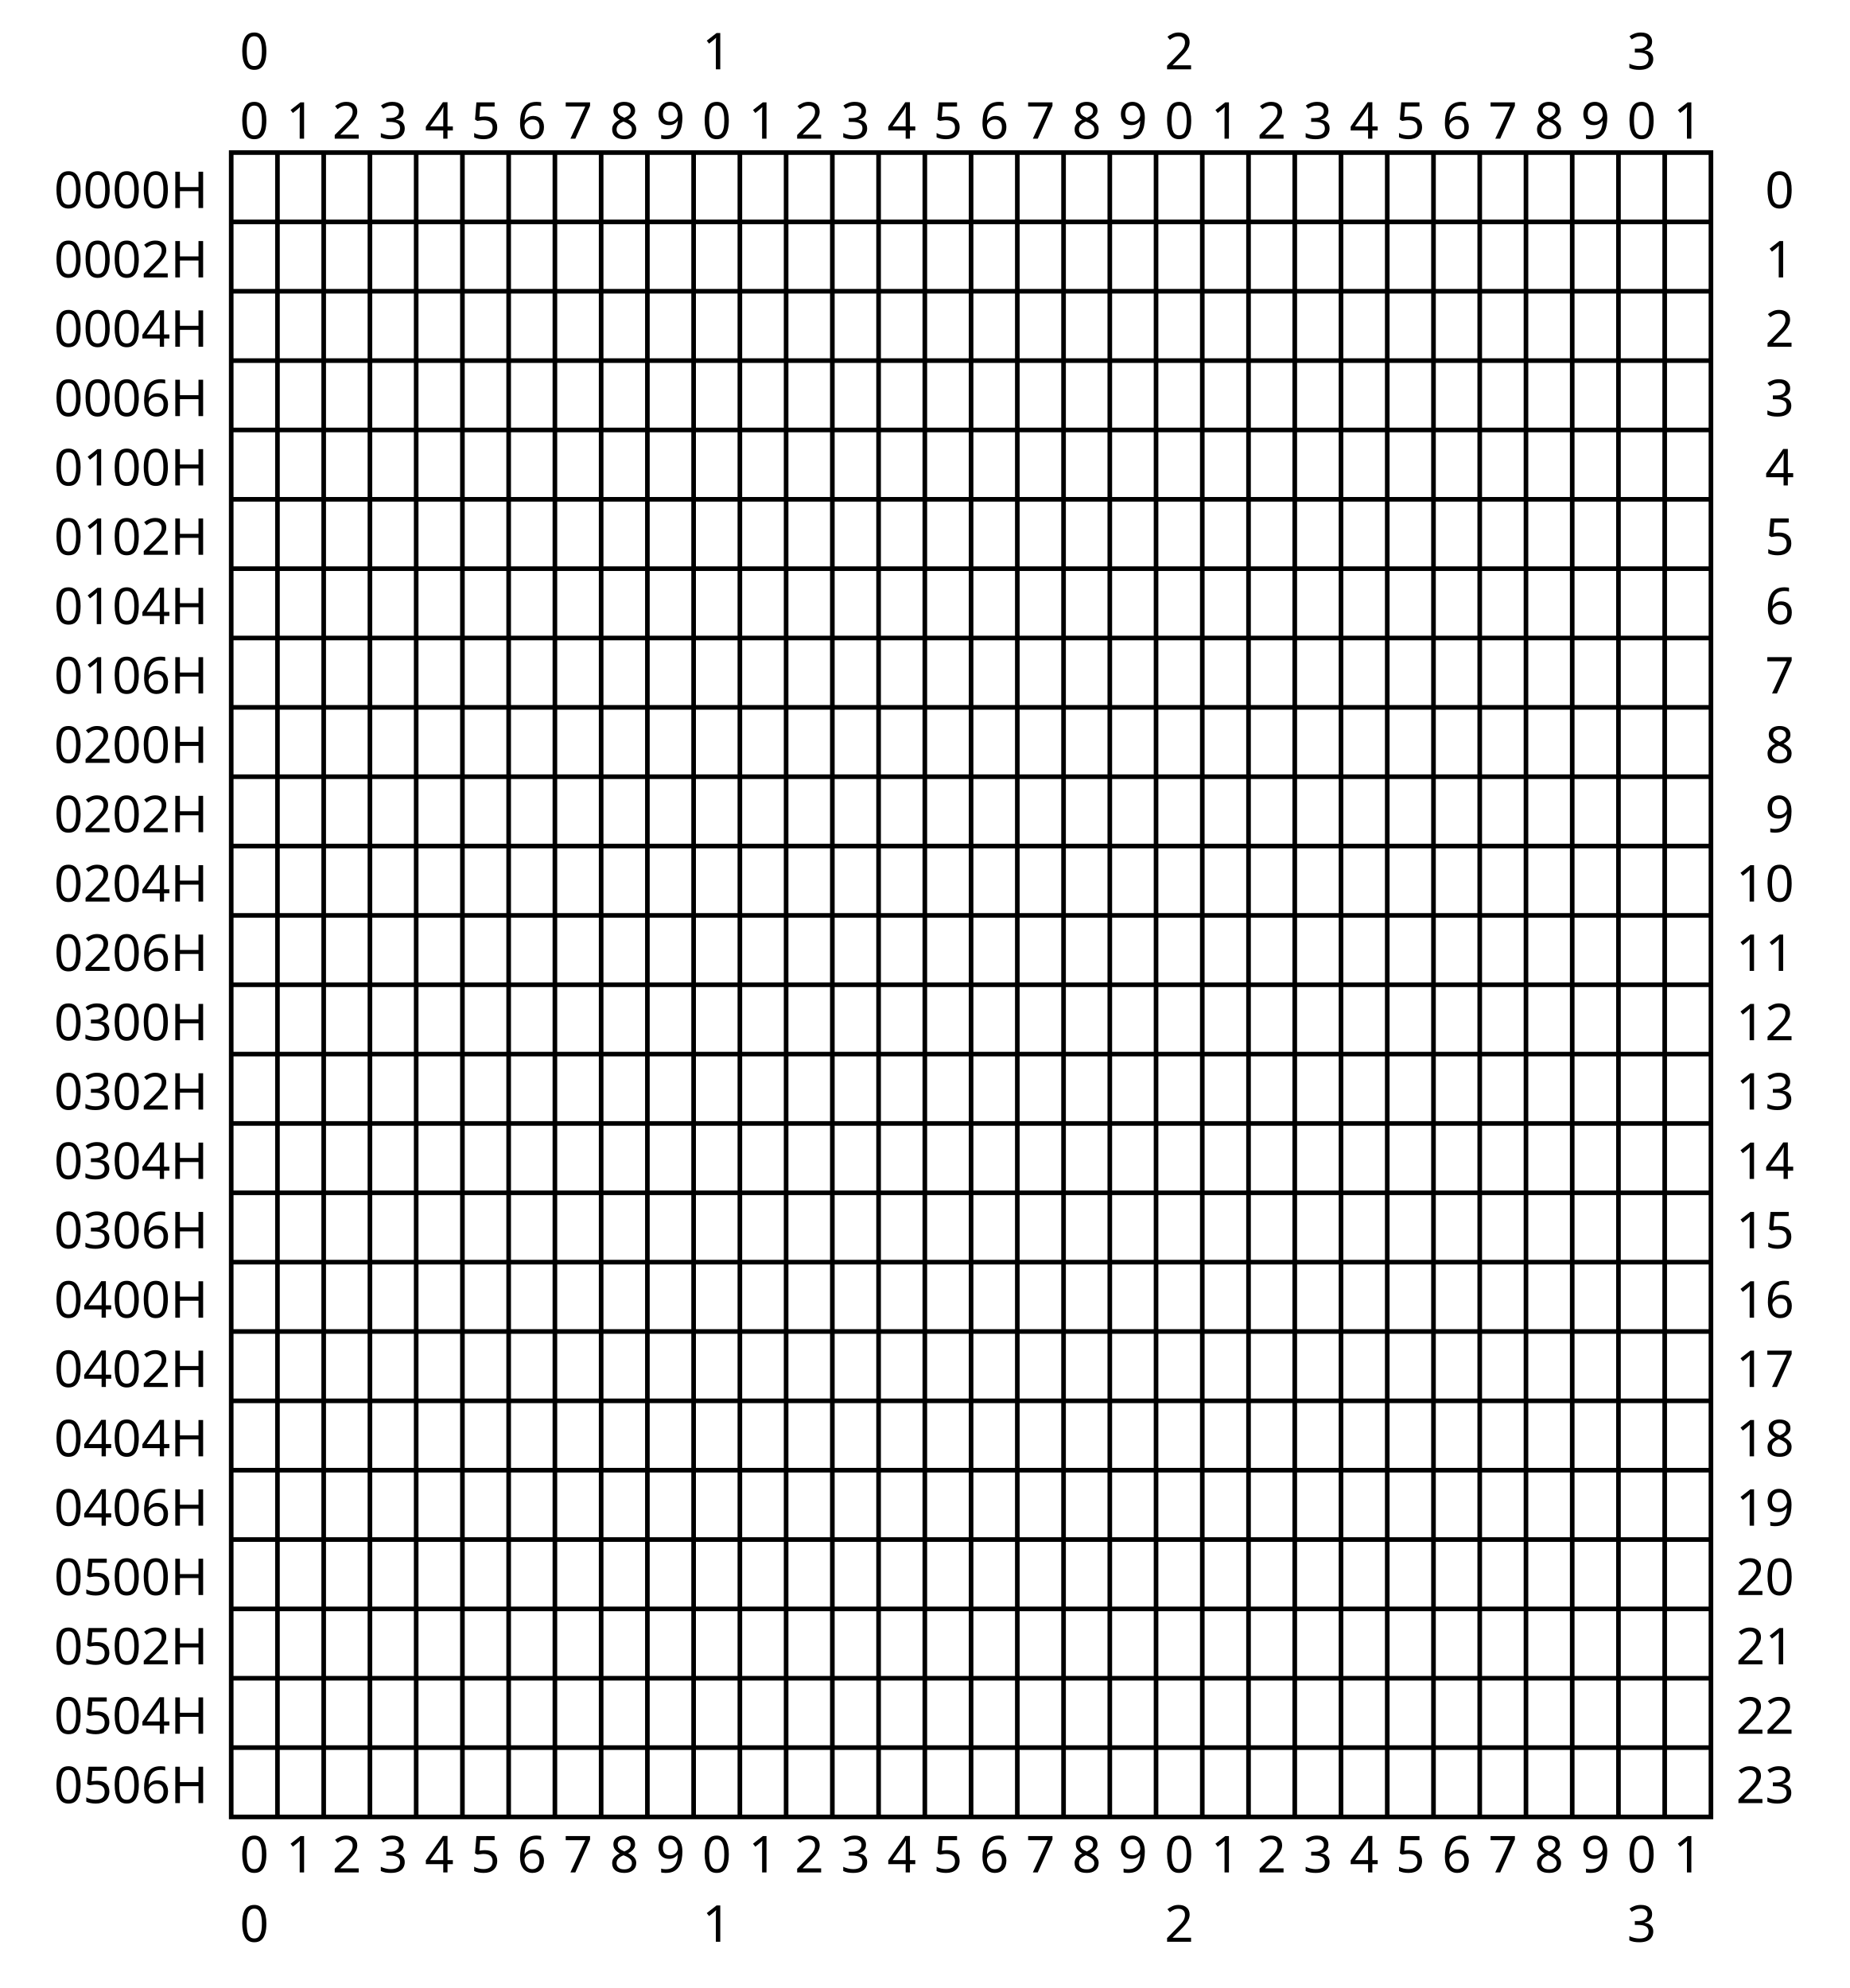
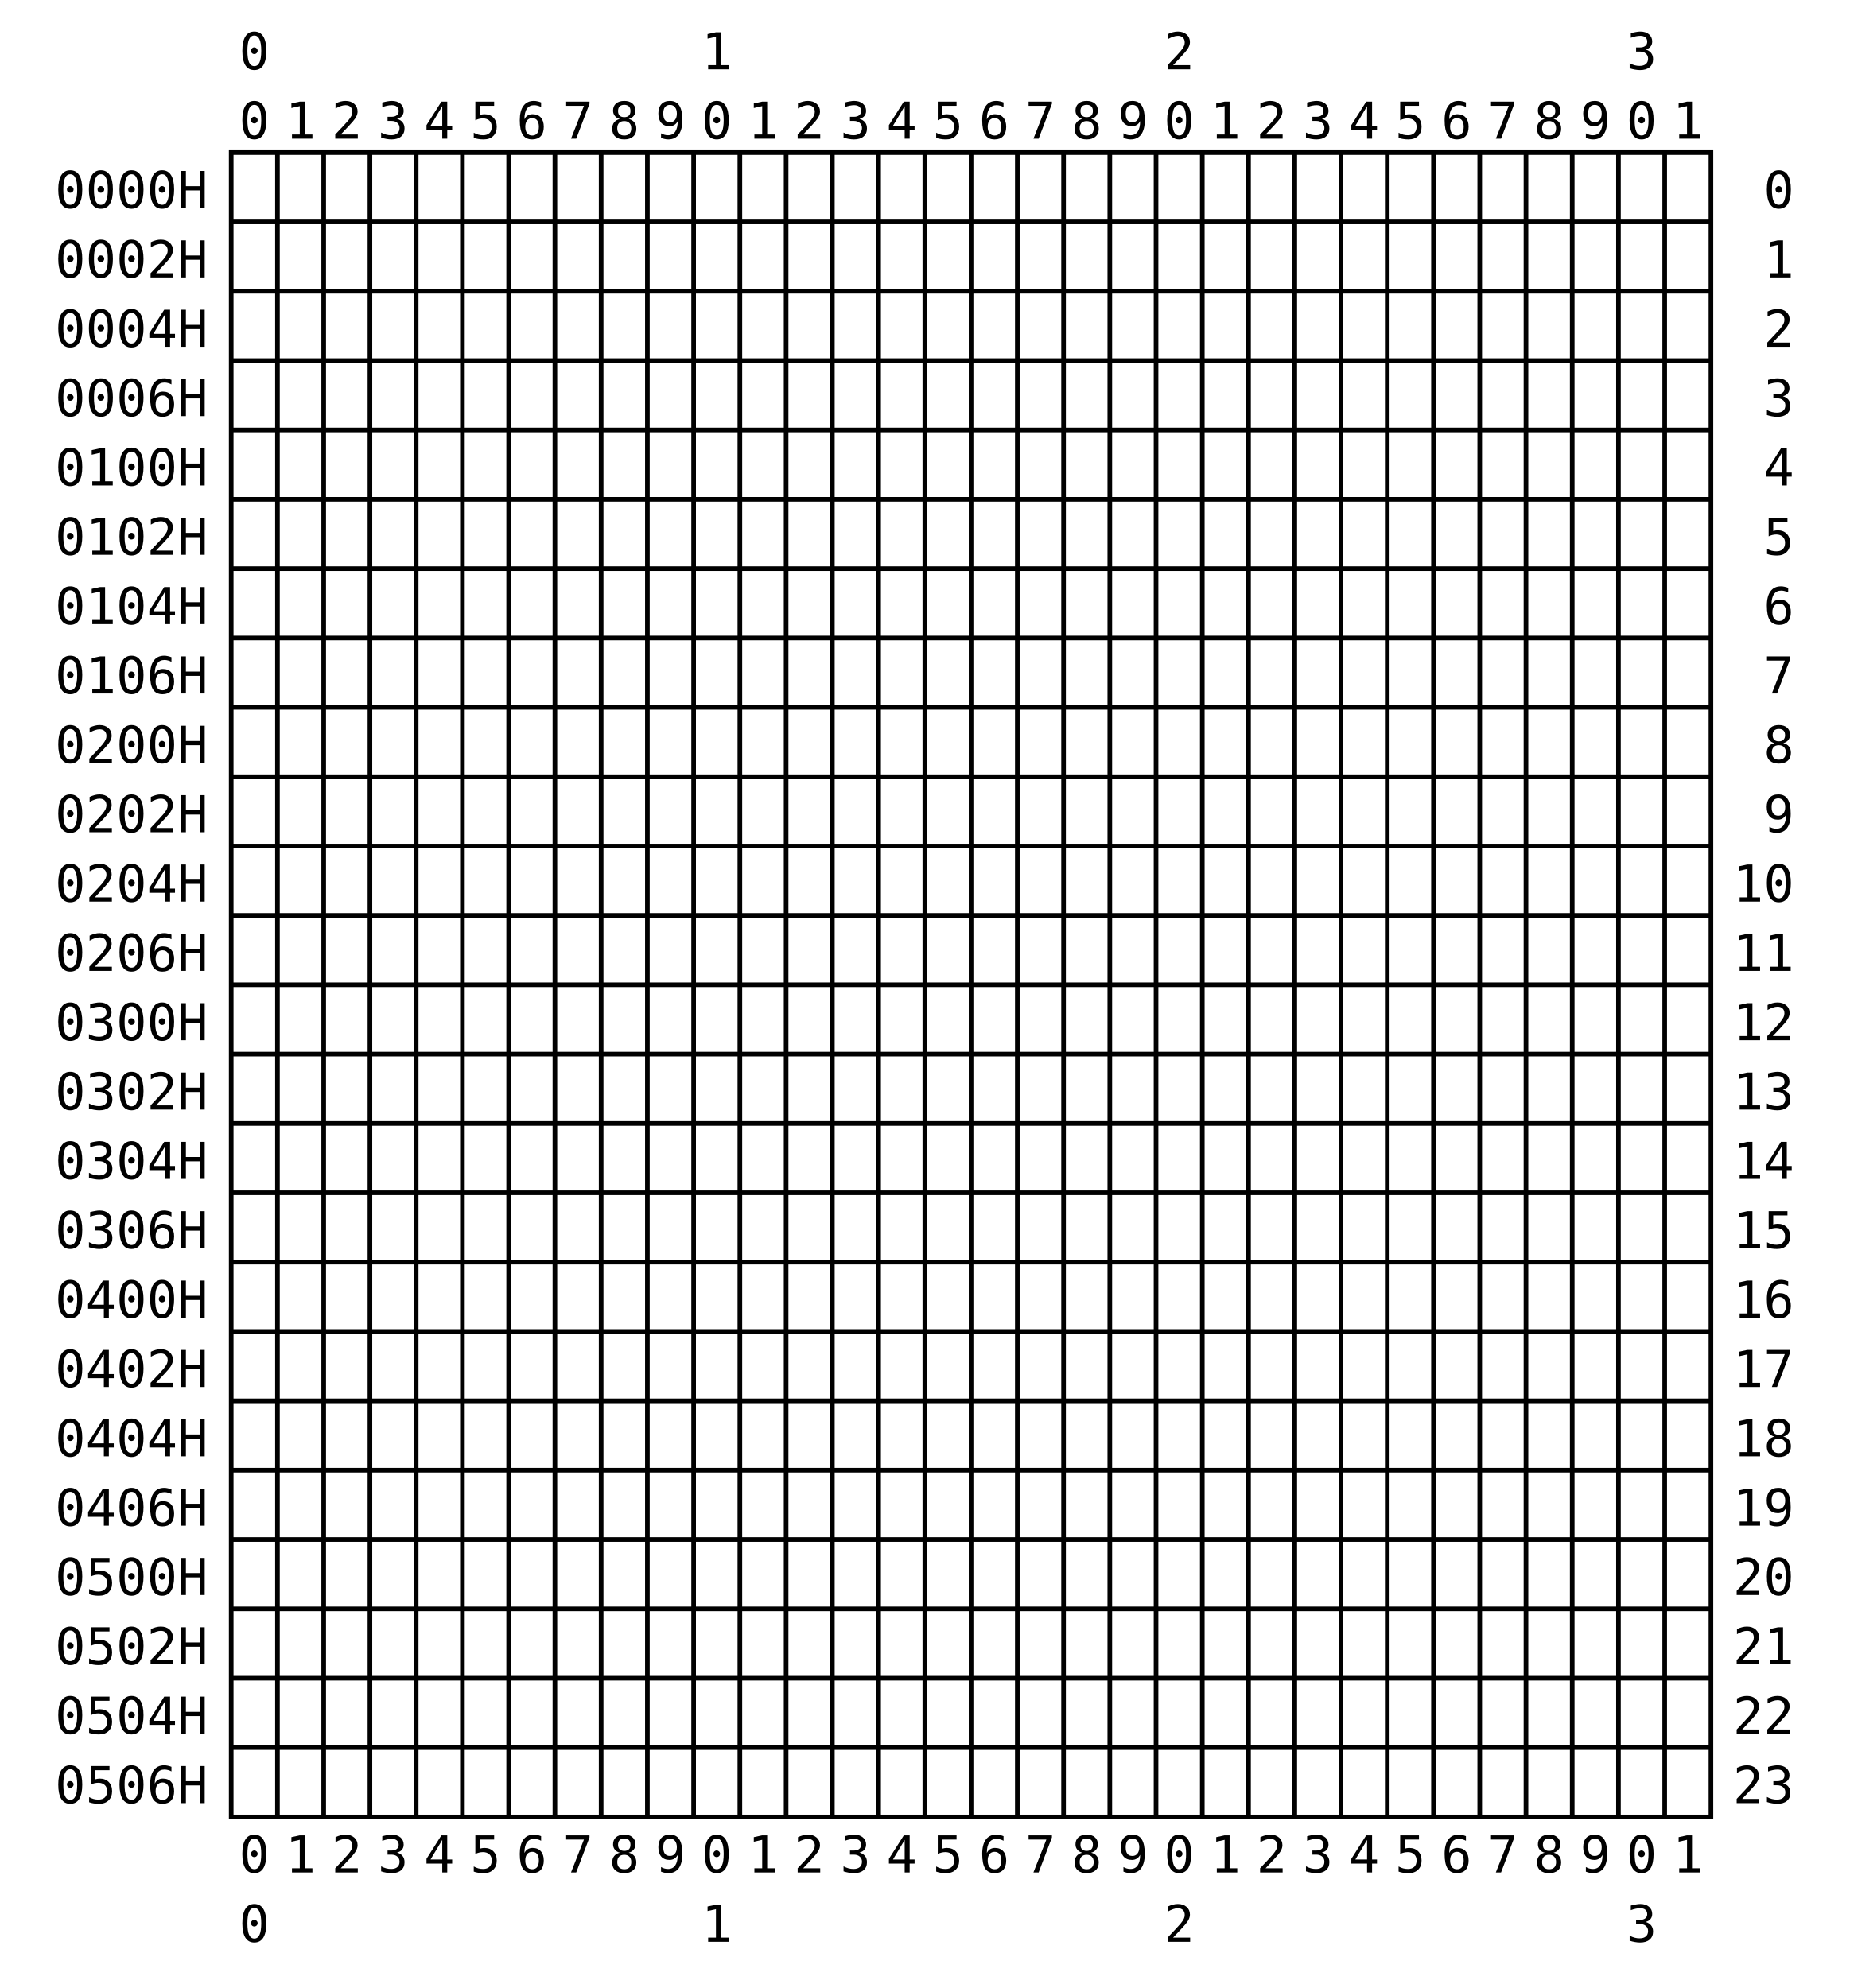
<svg xmlns="http://www.w3.org/2000/svg" xmlns:xlink="http://www.w3.org/1999/xlink" width="400px" height="430px" version="1.1" baseProfile="full">
  <defs>
    <g id="sequence">
      <text x="0" y="0">0</text>
      <text x="10" y="0">1</text>
      <text x="20" y="0">2</text>
      <text x="30" y="0">3</text>
      <text x="40" y="0">4</text>
      <text x="50" y="0">5</text>
      <text x="60" y="0">6</text>
      <text x="70" y="0">7</text>
      <text x="80" y="0">8</text>
      <text x="90" y="0">9</text>
    </g>
  </defs>
  <g transform="translate(10,30)">
-     <g font-family="SFMono-Regular" font-size="11" fill="black" stroke="none" text-anchor="middle">
+     <g font-family="Lucida Console, Monaco, monospace" font-size="11" fill="black" stroke="none" text-anchor="middle">
      <use xlink:href="#sequence" x="45" y="0" />
      <use xlink:href="#sequence" x="145" y="0" />
      <use xlink:href="#sequence" x="245" y="0" />
      <use xlink:href="#sequence" x="45" y="375" />
      <use xlink:href="#sequence" x="145" y="375" />
      <use xlink:href="#sequence" x="245" y="375" />
      <text x="345" y="0">0</text>
      <text x="355" y="0">1</text>
      <text x="345" y="375">0</text>
      <text x="355" y="375">1</text>
      <text x="45" y="-15">0</text>
      <text x="145" y="-15">1</text>
      <text x="245" y="-15">2</text>
      <text x="345" y="-15">3</text>
      <text x="45" y="390">0</text>
      <text x="145" y="390">1</text>
      <text x="245" y="390">2</text>
      <text x="345" y="390">3</text>
    </g>
-     <g font-family="SFMono-Regular" font-size="11" fill="black" stroke="none" text-anchor="end">
+     <g font-family="Lucida Console, Monaco, monospace" font-size="11" fill="black" stroke="none" text-anchor="end">
      <g transform="translate(35,15)">
        <text x="0" y="0">0000H</text>
        <text x="0" y="15">0002H</text>
        <text x="0" y="30">0004H</text>
        <text x="0" y="45">0006H</text>
        <text x="0" y="60">0100H</text>
        <text x="0" y="75">0102H</text>
        <text x="0" y="90">0104H</text>
        <text x="0" y="105">0106H</text>
        <text x="0" y="120">0200H</text>
        <text x="0" y="135">0202H</text>
        <text x="0" y="150">0204H</text>
        <text x="0" y="165">0206H</text>
        <text x="0" y="180">0300H</text>
        <text x="0" y="195">0302H</text>
        <text x="0" y="210">0304H</text>
        <text x="0" y="225">0306H</text>
        <text x="0" y="240">0400H</text>
        <text x="0" y="255">0402H</text>
        <text x="0" y="270">0404H</text>
        <text x="0" y="285">0406H</text>
        <text x="0" y="300">0500H</text>
        <text x="0" y="315">0502H</text>
        <text x="0" y="330">0504H</text>
        <text x="0" y="345">0506H</text>
      </g>
      <g transform="translate(378,15)">
        <text x="0" y="0">0</text>
        <text x="0" y="15">1</text>
        <text x="0" y="30">2</text>
        <text x="0" y="45">3</text>
        <text x="0" y="60">4</text>
        <text x="0" y="75">5</text>
        <text x="0" y="90">6</text>
        <text x="0" y="105">7</text>
        <text x="0" y="120">8</text>
        <text x="0" y="135">9</text>
        <text x="0" y="150">10</text>
        <text x="0" y="165">11</text>
        <text x="0" y="180">12</text>
        <text x="0" y="195">13</text>
        <text x="0" y="210">14</text>
        <text x="0" y="225">15</text>
        <text x="0" y="240">16</text>
        <text x="0" y="255">17</text>
        <text x="0" y="270">18</text>
        <text x="0" y="285">19</text>
        <text x="0" y="300">20</text>
        <text x="0" y="315">21</text>
        <text x="0" y="330">22</text>
        <text x="0" y="345">23</text>
      </g>
      <g transform="translate(40,3)">
        <g fill="none" stroke="black">
          <rect x="0" y="0" width="320px" height="360px" />
          <path d="M10,0 v360 m10,0 v-360 m10,0 v360 m10,0 v-360 m10,0 v360 m10,0 v-360 m10,0 v360 m10,0 v-360 m10,0 v360 m10,0 v-360 m10,0 v360 m10,0 v-360 m10,0 v360 m10,0 v-360 m10,0 v360 m10,0 v-360 m10,0 v360 m10,0 v-360 m10,0 v360 m10,0 v-360 m10,0 v360 m10,0 v-360 m10,0 v360 m10,0 v-360 m10,0 v360 m10,0 v-360 m10,0 v360 m10,0 v-360 m10,0 v360 m10,0 v-360 m10,0 v360" />
          <path d="M0,15 h320 m0,15 h-320 m0,15 h320 m0,15 h-320 m0,15 h320 m0,15 h-320 m0,15 h320 m0,15 h-320 m0,15 h320 m0,15 h-320 m0,15 h320 m0,15 h-320 m0,15 h320 m0,15 h-320 m0,15 h320 m0,15 h-320 m0,15 h320 m0,15 h-320 m0,15 h320 m0,15 h-320 m0,15 h320 m0,15 h-320 m0,15 h320" />
        </g>
      </g>
    </g>
  </g>
</svg>
